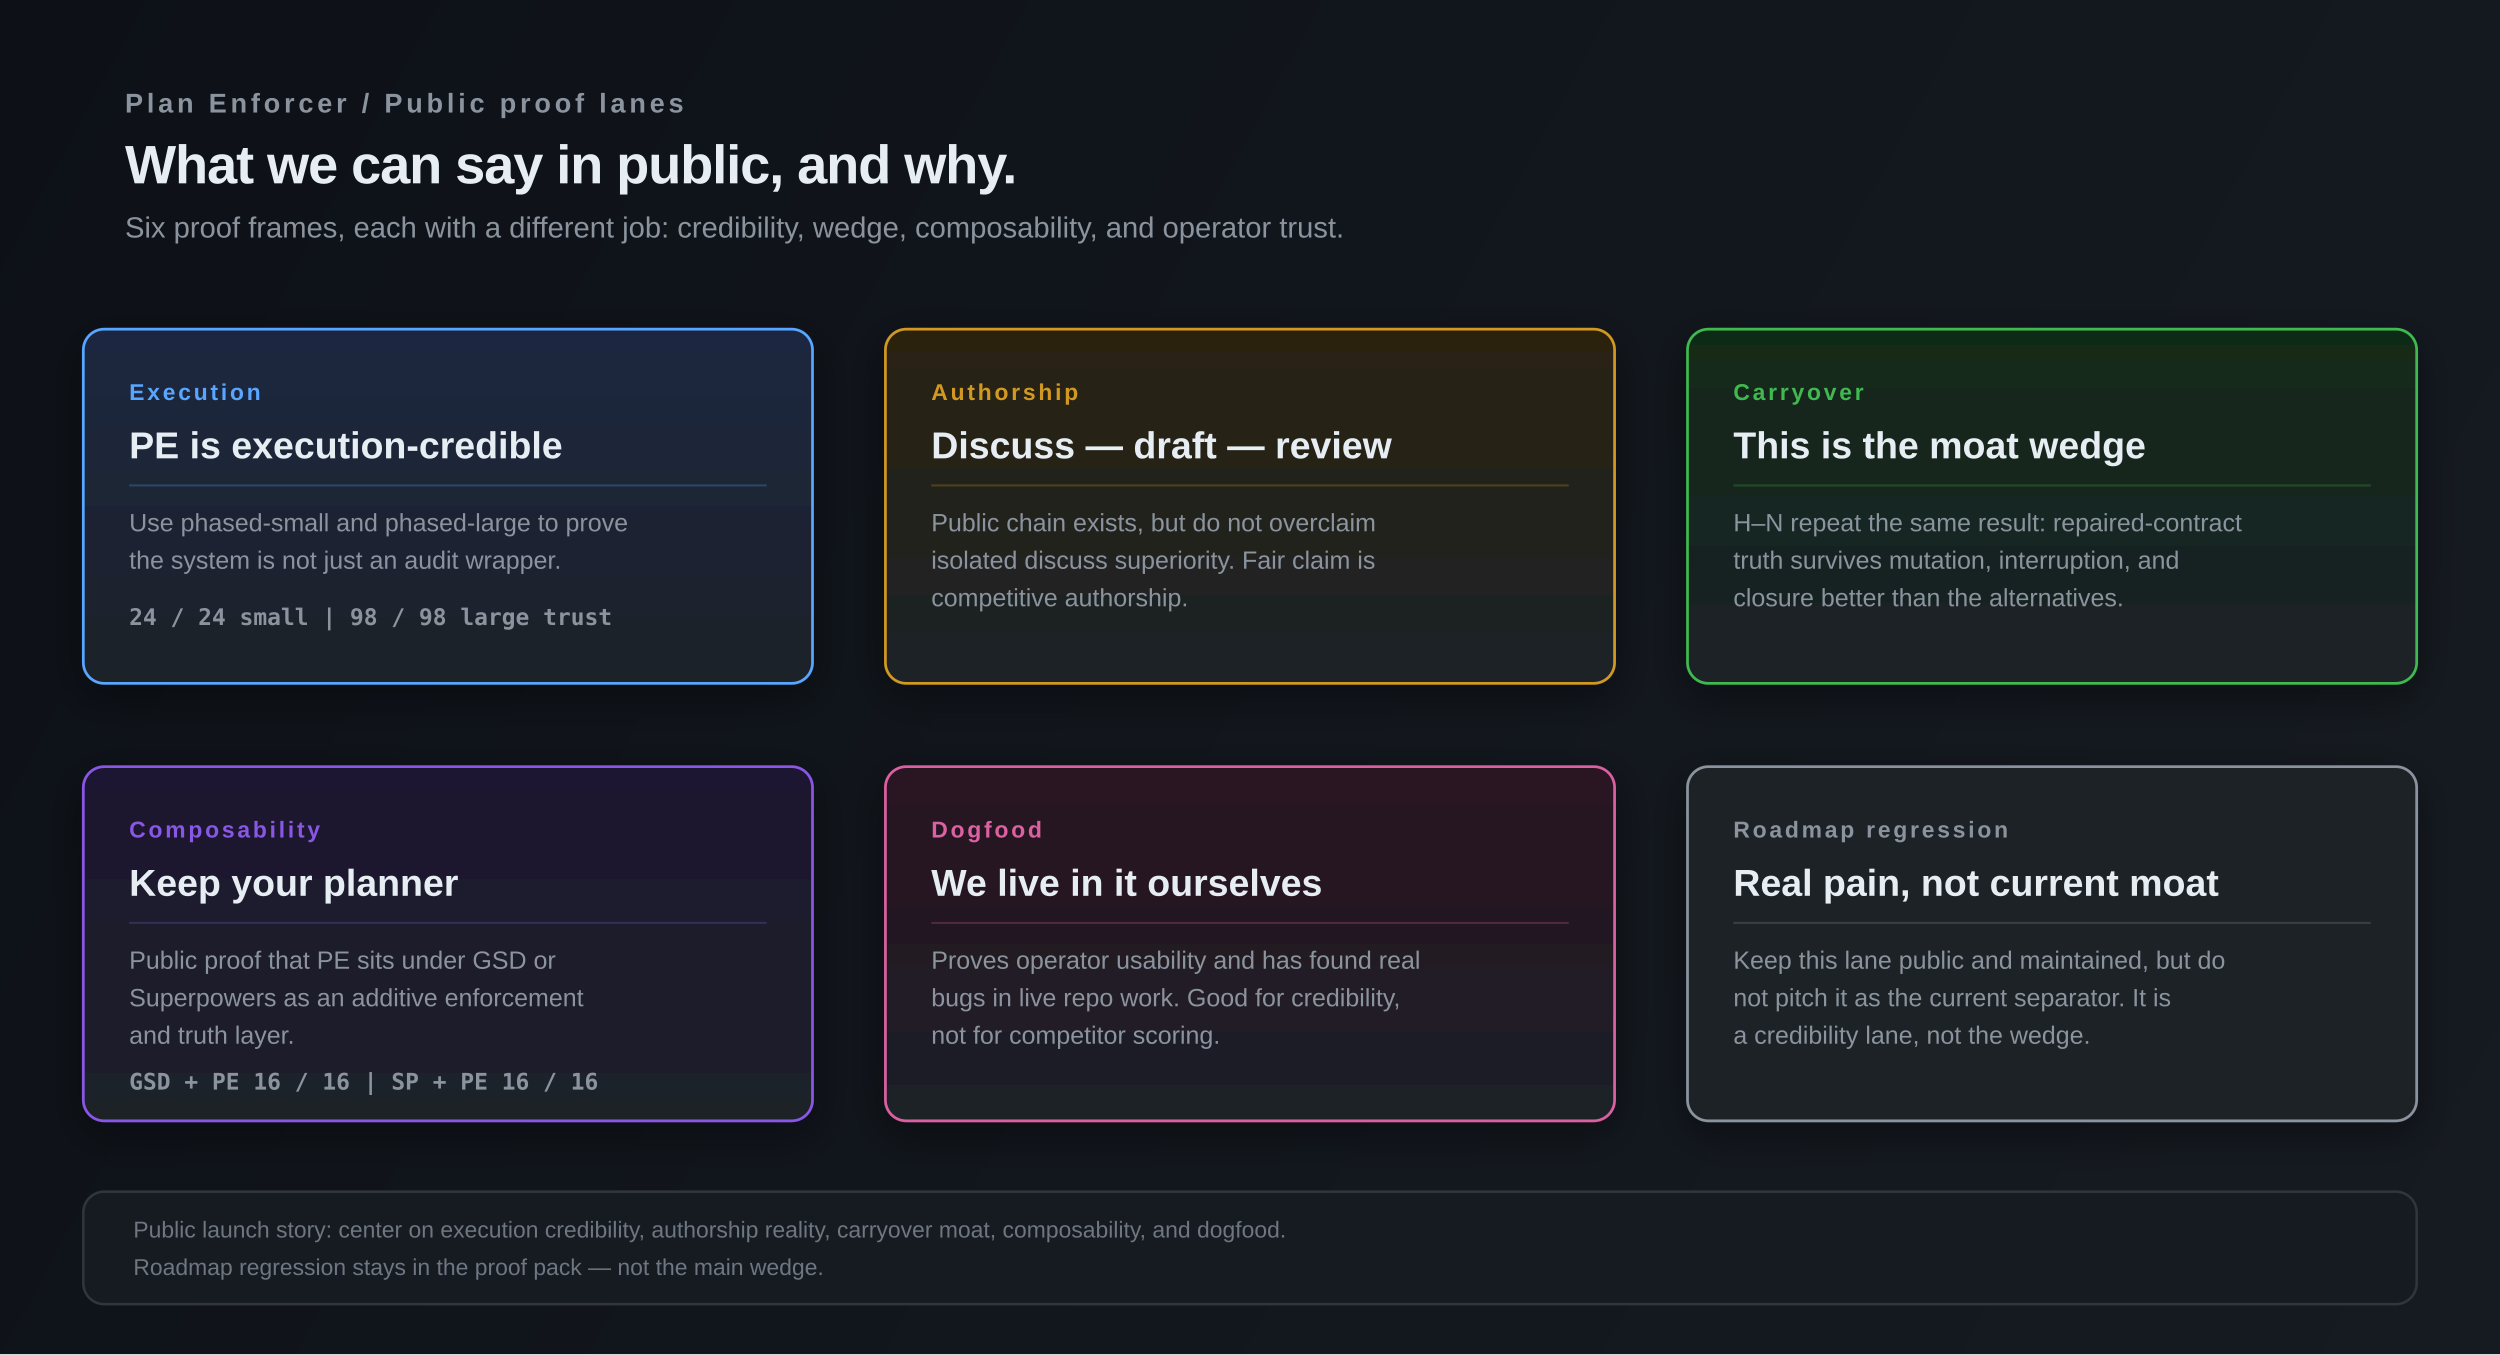
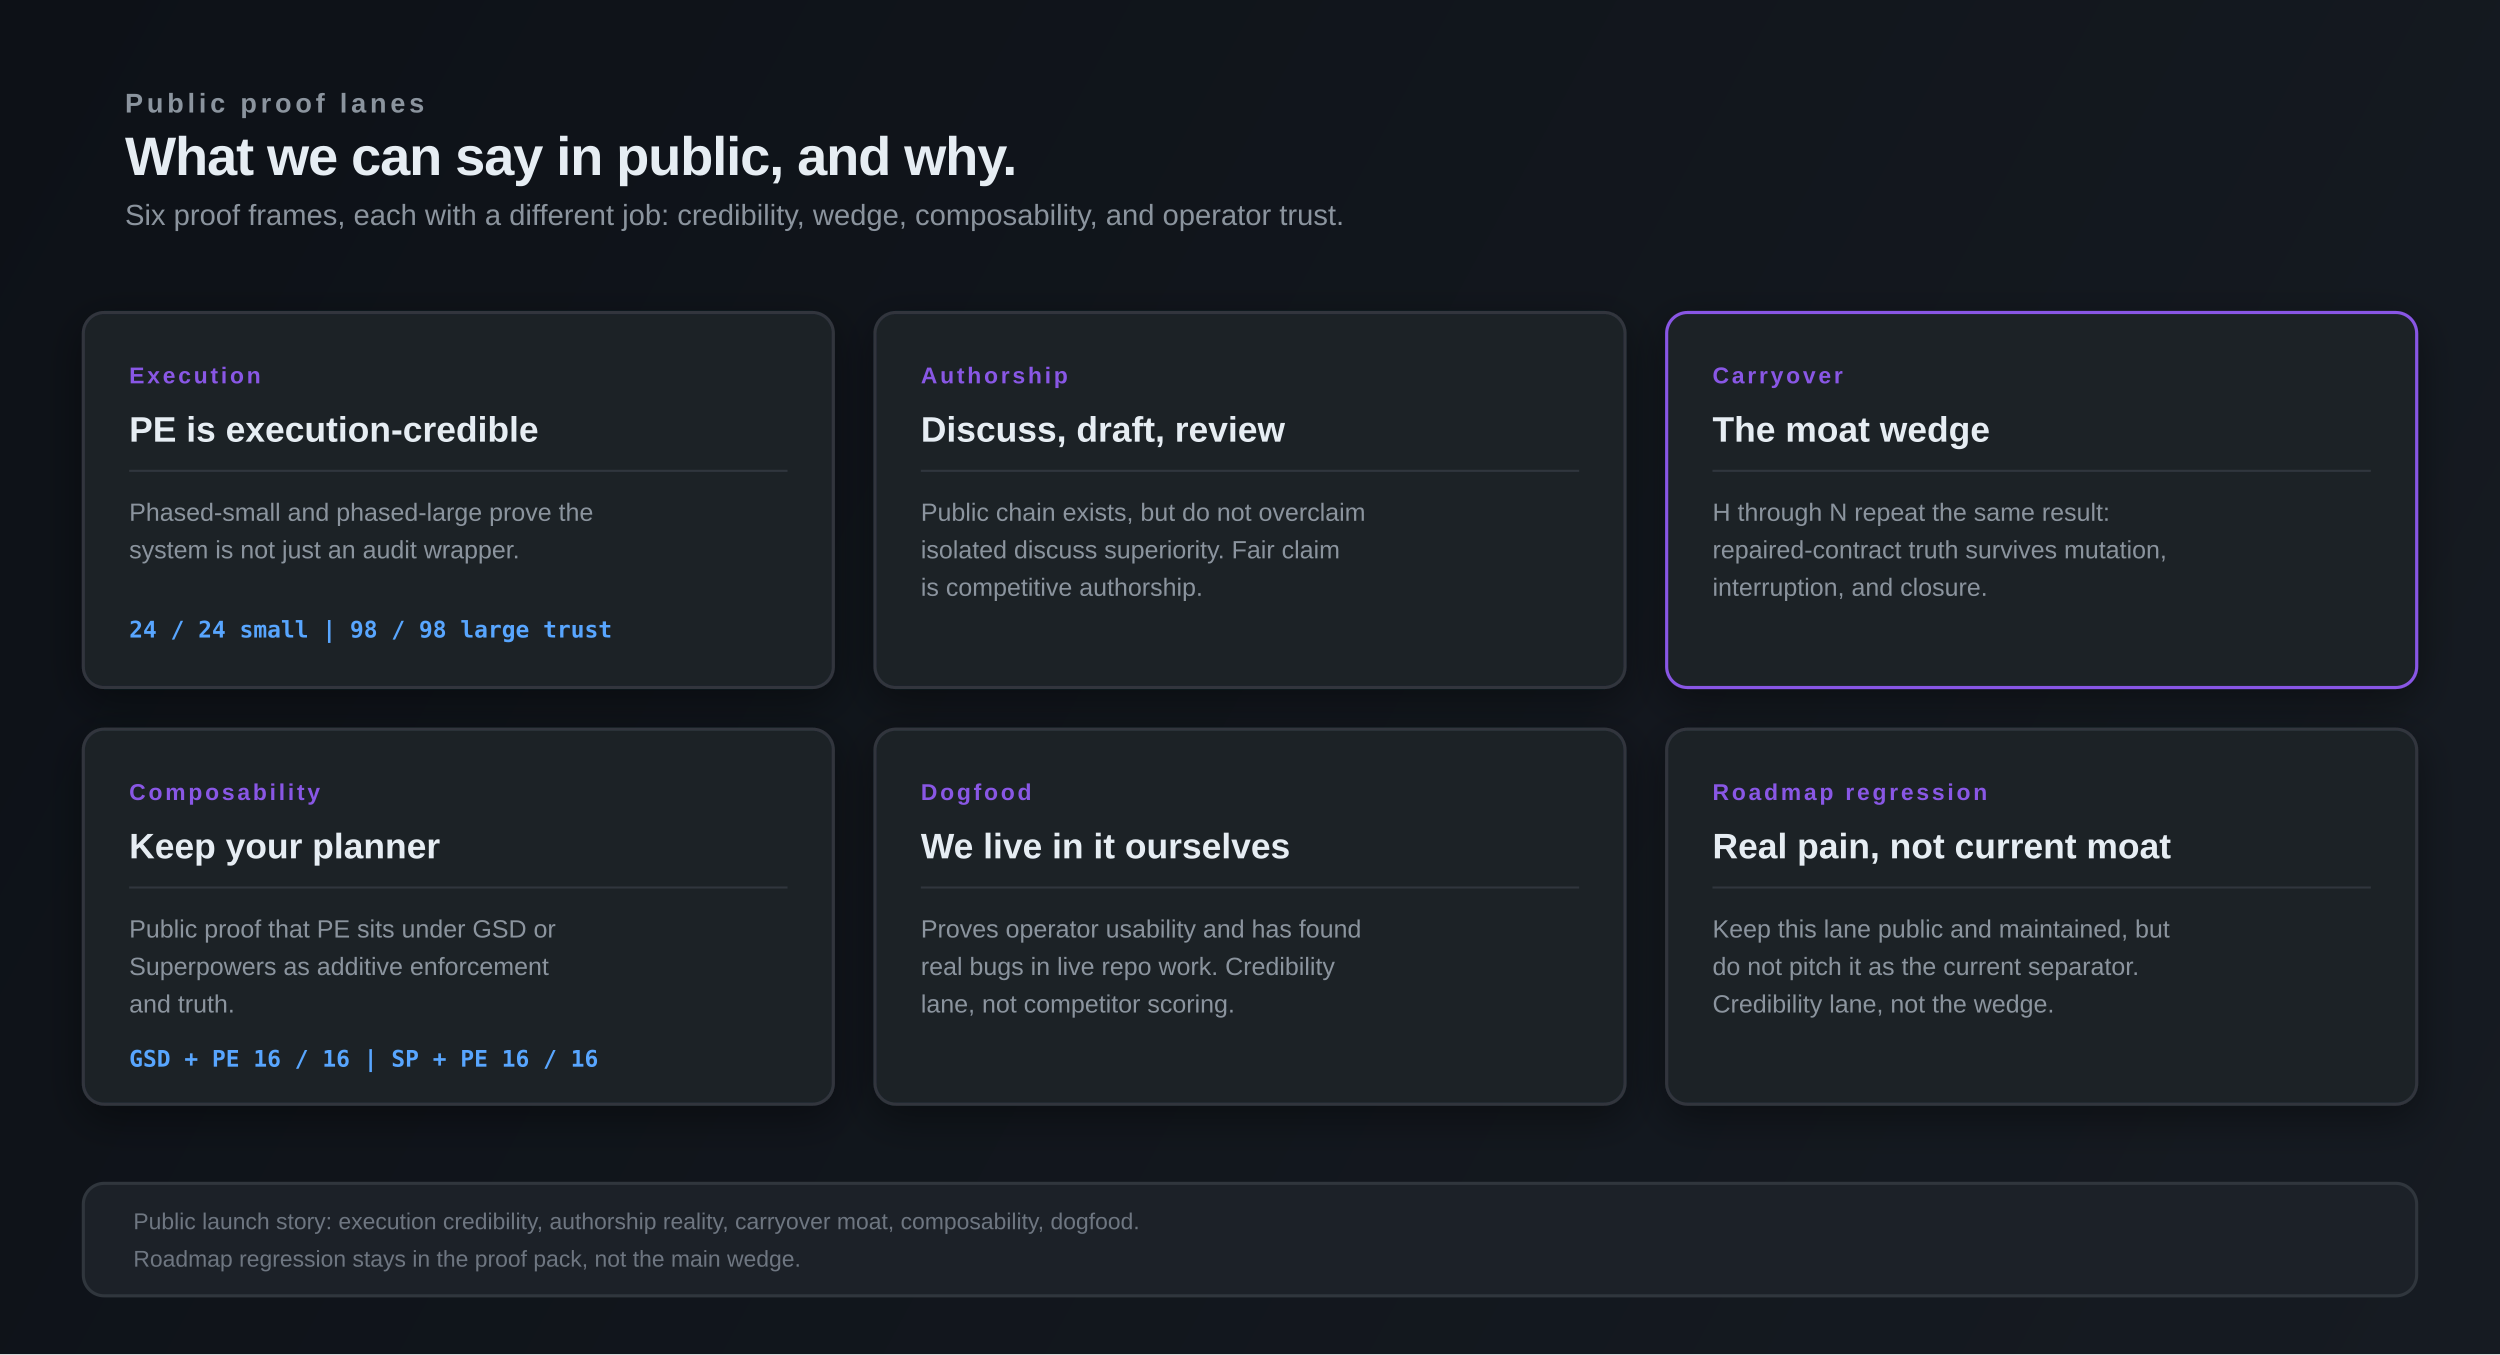
<svg xmlns="http://www.w3.org/2000/svg" width="1200" height="650" viewBox="0 0 1200 650" role="img" aria-labelledby="title desc">
  <defs>
    <linearGradient id="bg" x1="0" y1="0" x2="1200" y2="650" gradientUnits="userSpaceOnUse">
      <stop offset="0" stop-color="#0d1117" />
      <stop offset="1" stop-color="#161b22" />
    </linearGradient>
-     <linearGradient id="card-blue-fill" x1="0" y1="0" x2="0" y2="1">
-       <stop offset="0" stop-color="#1a2840" />
-       <stop offset="1" stop-color="#1c2128" />
-     </linearGradient>
-     <linearGradient id="card-amber-fill" x1="0" y1="0" x2="0" y2="1">
-       <stop offset="0" stop-color="#2a2010" />
-       <stop offset="1" stop-color="#1c2128" />
-     </linearGradient>
-     <linearGradient id="card-green-fill" x1="0" y1="0" x2="0" y2="1">
-       <stop offset="0" stop-color="#112a18" />
-       <stop offset="1" stop-color="#1c2128" />
-     </linearGradient>
-     <linearGradient id="card-purple-fill" x1="0" y1="0" x2="0" y2="1">
-       <stop offset="0" stop-color="#1e1630" />
-       <stop offset="1" stop-color="#1c2128" />
-     </linearGradient>
-     <linearGradient id="card-pink-fill" x1="0" y1="0" x2="0" y2="1">
-       <stop offset="0" stop-color="#2a1220" />
-       <stop offset="1" stop-color="#1c2128" />
-     </linearGradient>
-     <linearGradient id="card-slate-fill" x1="0" y1="0" x2="0" y2="1">
-       <stop offset="0" stop-color="#1e2128" />
-       <stop offset="1" stop-color="#1c2128" />
-     </linearGradient>
    <filter id="shadow" x="-20%" y="-20%" width="140%" height="160%">
-       <feDropShadow dx="0" dy="6" stdDeviation="10" flood-color="#000" flood-opacity="0.4" />
-     </filter>
-     <filter id="glow-blue" x="-20%" y="-20%" width="140%" height="160%">
-       <feDropShadow dx="0" dy="0" stdDeviation="8" flood-color="#58a6ff" flood-opacity="0.2" />
-       <feDropShadow dx="0" dy="6" stdDeviation="10" flood-color="#000" flood-opacity="0.4" />
-     </filter>
-     <filter id="glow-amber" x="-20%" y="-20%" width="140%" height="160%">
-       <feDropShadow dx="0" dy="0" stdDeviation="8" flood-color="#d29922" flood-opacity="0.2" />
-       <feDropShadow dx="0" dy="6" stdDeviation="10" flood-color="#000" flood-opacity="0.4" />
-     </filter>
-     <filter id="glow-green" x="-20%" y="-20%" width="140%" height="160%">
-       <feDropShadow dx="0" dy="0" stdDeviation="8" flood-color="#3fb950" flood-opacity="0.2" />
-       <feDropShadow dx="0" dy="6" stdDeviation="10" flood-color="#000" flood-opacity="0.4" />
-     </filter>
-     <filter id="glow-purple" x="-20%" y="-20%" width="140%" height="160%">
-       <feDropShadow dx="0" dy="0" stdDeviation="8" flood-color="#8957e5" flood-opacity="0.2" />
-       <feDropShadow dx="0" dy="6" stdDeviation="10" flood-color="#000" flood-opacity="0.4" />
-     </filter>
-     <filter id="glow-pink" x="-20%" y="-20%" width="140%" height="160%">
-       <feDropShadow dx="0" dy="0" stdDeviation="8" flood-color="#db61a2" flood-opacity="0.2" />
      <feDropShadow dx="0" dy="6" stdDeviation="10" flood-color="#000" flood-opacity="0.4" />
    </filter>
    <style>
      .sans { font-family: "IBM Plex Sans", "Segoe UI", Arial, sans-serif; }
      .mono { font-family: "IBM Plex Mono", "Cascadia Code", Consolas, monospace; }
      .eyebrow { font-size: 13px; font-weight: 700; letter-spacing: 0.14em; text-transform: uppercase; fill: #8b949e; }
      .title { font-size: 26px; font-weight: 700; letter-spacing: -0.02em; fill: #e6edf3; }
      .subtitle { font-size: 14px; font-weight: 500; fill: #8b949e; }
-       .card-kicker { font-size: 11px; font-weight: 700; letter-spacing: 0.12em; text-transform: uppercase; }
-       .card-title { font-size: 18px; font-weight: 700; fill: #e6edf3; }
-       .card-body { font-size: 12px; font-weight: 500; fill: #8b949e; }
-       .card-mono { font-size: 11px; font-weight: 600; fill: #8b949e; }
-       .footer-text { font-size: 11px; font-weight: 500; fill: #6e7681; }
+       .step-num { font-size: 11px; font-weight: 700; fill: #8957e5; letter-spacing: 0.12em; text-transform: uppercase; }
+       .step-title { font-size: 17px; font-weight: 700; fill: #e6edf3; }
+       .step-sub { font-size: 12px; font-weight: 500; fill: #8b949e; }
+       .step-cmd { font-size: 11px; font-weight: 600; fill: #58a6ff; }
+       .card { fill: #1c2128; stroke: #30363d; stroke-width: 1.5; }
+       .card-active { fill: #1c2128; stroke: #8957e5; stroke-width: 1.5; }
+       .footer { font-size: 11px; font-weight: 500; fill: #6e7681; }
    </style>
  </defs>
  <rect width="1200" height="650" fill="url(#bg)" />
-   <text x="60" y="54" class="sans eyebrow">Plan Enforcer / Public proof lanes</text>
-   <text x="60" y="88" class="sans title">What we can say in public, and why.</text>
-   <text x="60" y="114" class="sans subtitle">Six proof frames, each with a different job: credibility, wedge, composability, and operator trust.</text>
-   <g transform="translate(40, 158)">
-     <rect width="350" height="170" rx="10" fill="url(#card-blue-fill)" stroke="#58a6ff" stroke-width="1.3" filter="url(#glow-blue)" />
-     <text x="22" y="34" class="sans card-kicker" fill="#58a6ff">Execution</text>
-     <text x="22" y="62" class="sans card-title">PE is execution-credible</text>
-     <line x1="22" y1="75" x2="328" y2="75" stroke="#58a6ff" stroke-width="1" opacity="0.25" />
-     <text x="22" y="97" class="sans card-body">Use phased-small and phased-large to prove</text>
-     <text x="22" y="115" class="sans card-body">the system is not just an audit wrapper.</text>
-     <text x="22" y="142" class="mono card-mono">24 / 24 small  |  98 / 98 large trust</text>
+   <text x="60" y="54" class="sans eyebrow">Public proof lanes</text>
+   <text x="60" y="84" class="sans title">What we can say in public, and why.</text>
+   <text x="60" y="108" class="sans subtitle">Six proof frames, each with a different job: credibility, wedge, composability, and operator trust.</text>
+   <g transform="translate(40, 150)">
+     <rect width="360" height="180" rx="10" class="card" filter="url(#shadow)" />
+     <text x="22" y="34" class="sans step-num">Execution</text>
+     <text x="22" y="62" class="sans step-title">PE is execution-credible</text>
+     <line x1="22" y1="76" x2="338" y2="76" stroke="#30363d" stroke-width="1" />
+     <text x="22" y="100" class="sans step-sub">Phased-small and phased-large prove the</text>
+     <text x="22" y="118" class="sans step-sub">system is not just an audit wrapper.</text>
+     <text x="22" y="156" class="mono step-cmd">24 / 24 small  |  98 / 98 large trust</text>
  </g>
-   <g transform="translate(425, 158)">
-     <rect width="350" height="170" rx="10" fill="url(#card-amber-fill)" stroke="#d29922" stroke-width="1.3" filter="url(#glow-amber)" />
-     <text x="22" y="34" class="sans card-kicker" fill="#d29922">Authorship</text>
-     <text x="22" y="62" class="sans card-title">Discuss — draft — review</text>
-     <line x1="22" y1="75" x2="328" y2="75" stroke="#d29922" stroke-width="1" opacity="0.25" />
-     <text x="22" y="97" class="sans card-body">Public chain exists, but do not overclaim</text>
-     <text x="22" y="115" class="sans card-body">isolated discuss superiority. Fair claim is</text>
-     <text x="22" y="133" class="sans card-body">competitive authorship.</text>
+   <g transform="translate(420, 150)">
+     <rect width="360" height="180" rx="10" class="card" filter="url(#shadow)" />
+     <text x="22" y="34" class="sans step-num">Authorship</text>
+     <text x="22" y="62" class="sans step-title">Discuss, draft, review</text>
+     <line x1="22" y1="76" x2="338" y2="76" stroke="#30363d" stroke-width="1" />
+     <text x="22" y="100" class="sans step-sub">Public chain exists, but do not overclaim</text>
+     <text x="22" y="118" class="sans step-sub">isolated discuss superiority. Fair claim</text>
+     <text x="22" y="136" class="sans step-sub">is competitive authorship.</text>
  </g>
-   <g transform="translate(810, 158)">
-     <rect width="350" height="170" rx="10" fill="url(#card-green-fill)" stroke="#3fb950" stroke-width="1.3" filter="url(#glow-green)" />
-     <text x="22" y="34" class="sans card-kicker" fill="#3fb950">Carryover</text>
-     <text x="22" y="62" class="sans card-title">This is the moat wedge</text>
-     <line x1="22" y1="75" x2="328" y2="75" stroke="#3fb950" stroke-width="1" opacity="0.25" />
-     <text x="22" y="97" class="sans card-body">H–N repeat the same result: repaired-contract</text>
-     <text x="22" y="115" class="sans card-body">truth survives mutation, interruption, and</text>
-     <text x="22" y="133" class="sans card-body">closure better than the alternatives.</text>
+   <g transform="translate(800, 150)">
+     <rect width="360" height="180" rx="10" class="card-active" filter="url(#shadow)" />
+     <text x="22" y="34" class="sans step-num">Carryover</text>
+     <text x="22" y="62" class="sans step-title">The moat wedge</text>
+     <line x1="22" y1="76" x2="338" y2="76" stroke="#30363d" stroke-width="1" />
+     <text x="22" y="100" class="sans step-sub">H through N repeat the same result:</text>
+     <text x="22" y="118" class="sans step-sub">repaired-contract truth survives mutation,</text>
+     <text x="22" y="136" class="sans step-sub">interruption, and closure.</text>
  </g>
-   <g transform="translate(40, 368)">
-     <rect width="350" height="170" rx="10" fill="url(#card-purple-fill)" stroke="#8957e5" stroke-width="1.3" filter="url(#glow-purple)" />
-     <text x="22" y="34" class="sans card-kicker" fill="#8957e5">Composability</text>
-     <text x="22" y="62" class="sans card-title">Keep your planner</text>
-     <line x1="22" y1="75" x2="328" y2="75" stroke="#8957e5" stroke-width="1" opacity="0.25" />
-     <text x="22" y="97" class="sans card-body">Public proof that PE sits under GSD or</text>
-     <text x="22" y="115" class="sans card-body">Superpowers as an additive enforcement</text>
-     <text x="22" y="133" class="sans card-body">and truth layer.</text>
-     <text x="22" y="155" class="mono card-mono">GSD + PE 16 / 16  |  SP + PE 16 / 16</text>
+   <g transform="translate(40, 350)">
+     <rect width="360" height="180" rx="10" class="card" filter="url(#shadow)" />
+     <text x="22" y="34" class="sans step-num">Composability</text>
+     <text x="22" y="62" class="sans step-title">Keep your planner</text>
+     <line x1="22" y1="76" x2="338" y2="76" stroke="#30363d" stroke-width="1" />
+     <text x="22" y="100" class="sans step-sub">Public proof that PE sits under GSD or</text>
+     <text x="22" y="118" class="sans step-sub">Superpowers as additive enforcement</text>
+     <text x="22" y="136" class="sans step-sub">and truth.</text>
+     <text x="22" y="162" class="mono step-cmd">GSD + PE 16 / 16  |  SP + PE 16 / 16</text>
  </g>
-   <g transform="translate(425, 368)">
-     <rect width="350" height="170" rx="10" fill="url(#card-pink-fill)" stroke="#db61a2" stroke-width="1.3" filter="url(#glow-pink)" />
-     <text x="22" y="34" class="sans card-kicker" fill="#db61a2">Dogfood</text>
-     <text x="22" y="62" class="sans card-title">We live in it ourselves</text>
-     <line x1="22" y1="75" x2="328" y2="75" stroke="#db61a2" stroke-width="1" opacity="0.25" />
-     <text x="22" y="97" class="sans card-body">Proves operator usability and has found real</text>
-     <text x="22" y="115" class="sans card-body">bugs in live repo work. Good for credibility,</text>
-     <text x="22" y="133" class="sans card-body">not for competitor scoring.</text>
+   <g transform="translate(420, 350)">
+     <rect width="360" height="180" rx="10" class="card" filter="url(#shadow)" />
+     <text x="22" y="34" class="sans step-num">Dogfood</text>
+     <text x="22" y="62" class="sans step-title">We live in it ourselves</text>
+     <line x1="22" y1="76" x2="338" y2="76" stroke="#30363d" stroke-width="1" />
+     <text x="22" y="100" class="sans step-sub">Proves operator usability and has found</text>
+     <text x="22" y="118" class="sans step-sub">real bugs in live repo work. Credibility</text>
+     <text x="22" y="136" class="sans step-sub">lane, not competitor scoring.</text>
  </g>
-   <g transform="translate(810, 368)">
-     <rect width="350" height="170" rx="10" fill="url(#card-slate-fill)" stroke="#8b949e" stroke-width="1.3" filter="url(#shadow)" />
-     <text x="22" y="34" class="sans card-kicker" fill="#8b949e">Roadmap regression</text>
-     <text x="22" y="62" class="sans card-title">Real pain, not current moat</text>
-     <line x1="22" y1="75" x2="328" y2="75" stroke="#8b949e" stroke-width="1" opacity="0.25" />
-     <text x="22" y="97" class="sans card-body">Keep this lane public and maintained, but do</text>
-     <text x="22" y="115" class="sans card-body">not pitch it as the current separator. It is</text>
-     <text x="22" y="133" class="sans card-body">a credibility lane, not the wedge.</text>
+   <g transform="translate(800, 350)">
+     <rect width="360" height="180" rx="10" class="card" filter="url(#shadow)" />
+     <text x="22" y="34" class="sans step-num">Roadmap regression</text>
+     <text x="22" y="62" class="sans step-title">Real pain, not current moat</text>
+     <line x1="22" y1="76" x2="338" y2="76" stroke="#30363d" stroke-width="1" />
+     <text x="22" y="100" class="sans step-sub">Keep this lane public and maintained, but</text>
+     <text x="22" y="118" class="sans step-sub">do not pitch it as the current separator.</text>
+     <text x="22" y="136" class="sans step-sub">Credibility lane, not the wedge.</text>
  </g>
-   <g transform="translate(40, 572)">
-     <rect width="1120" height="54" rx="10" fill="#161b22" stroke="#30363d" stroke-width="1.2" />
-     <text x="24" y="22" class="sans footer-text">Public launch story: center on execution credibility, authorship reality, carryover moat, composability, and dogfood.</text>
-     <text x="24" y="40" class="sans footer-text">Roadmap regression stays in the proof pack — not the main wedge.</text>
+   <g transform="translate(40, 568)">
+     <rect width="1120" height="54" rx="10" class="card" />
+     <text x="24" y="22" class="sans footer">Public launch story: execution credibility, authorship reality, carryover moat, composability, dogfood.</text>
+     <text x="24" y="40" class="sans footer">Roadmap regression stays in the proof pack, not the main wedge.</text>
  </g>
</svg>
